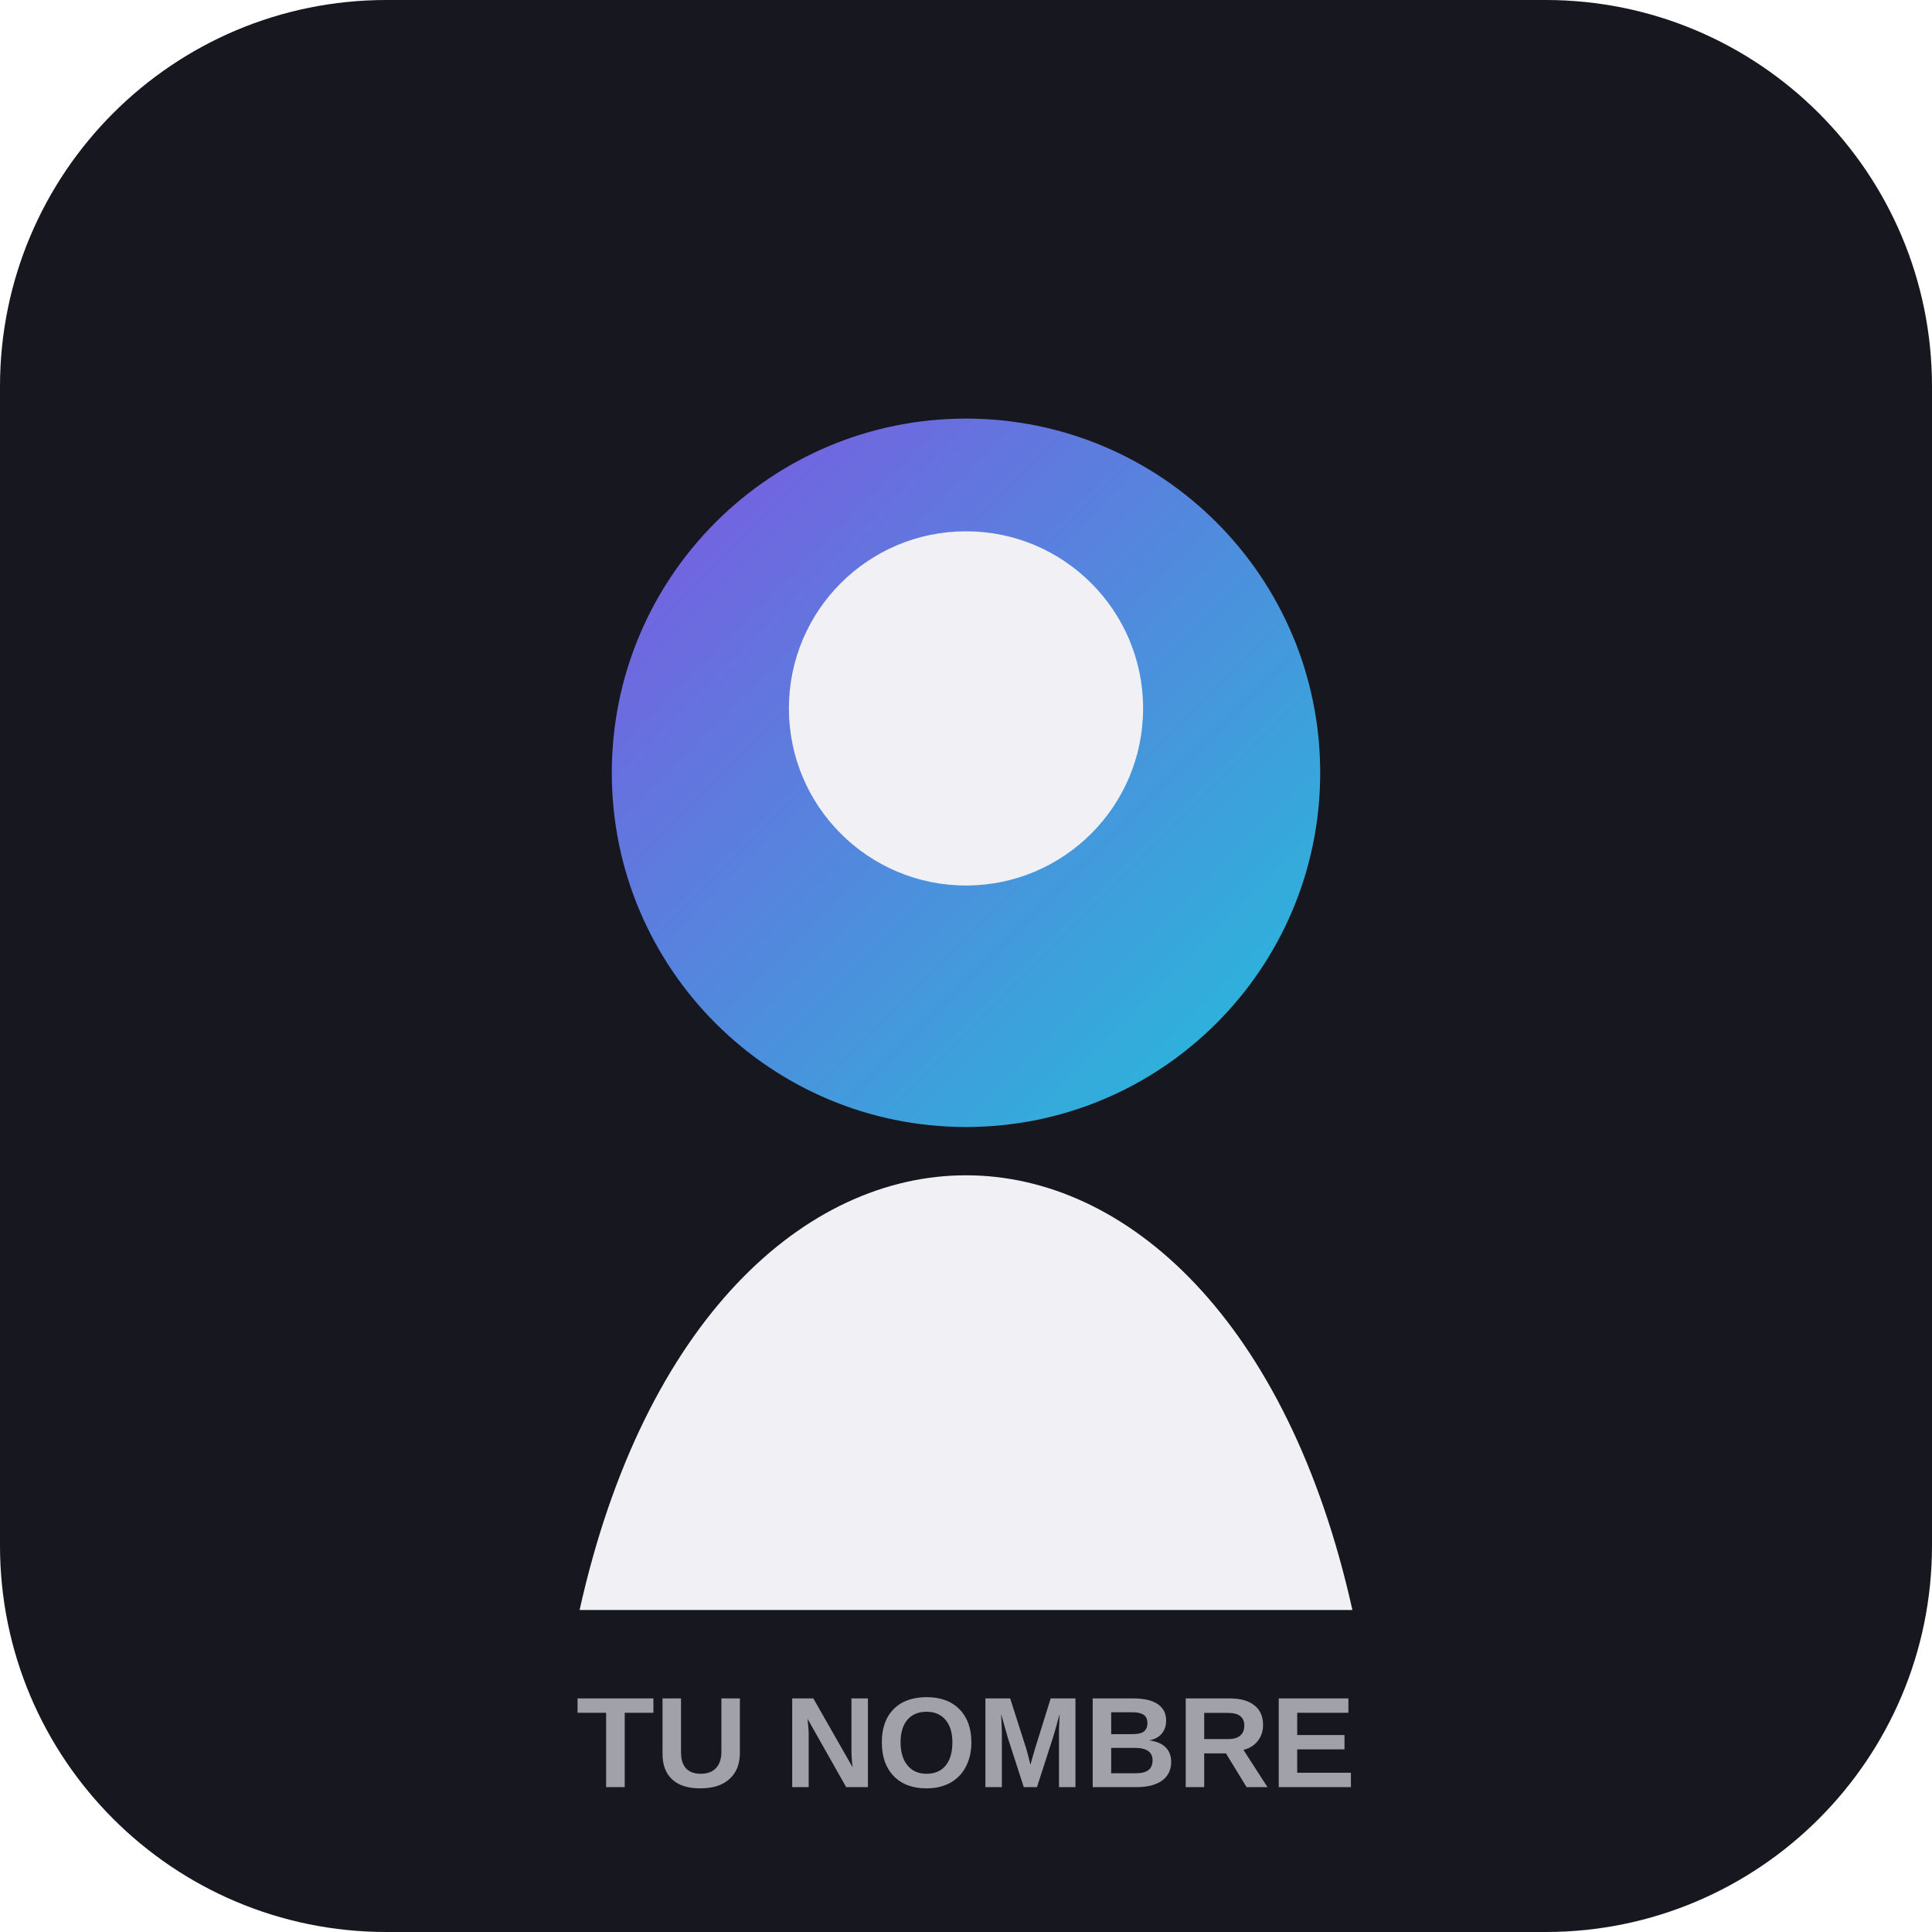
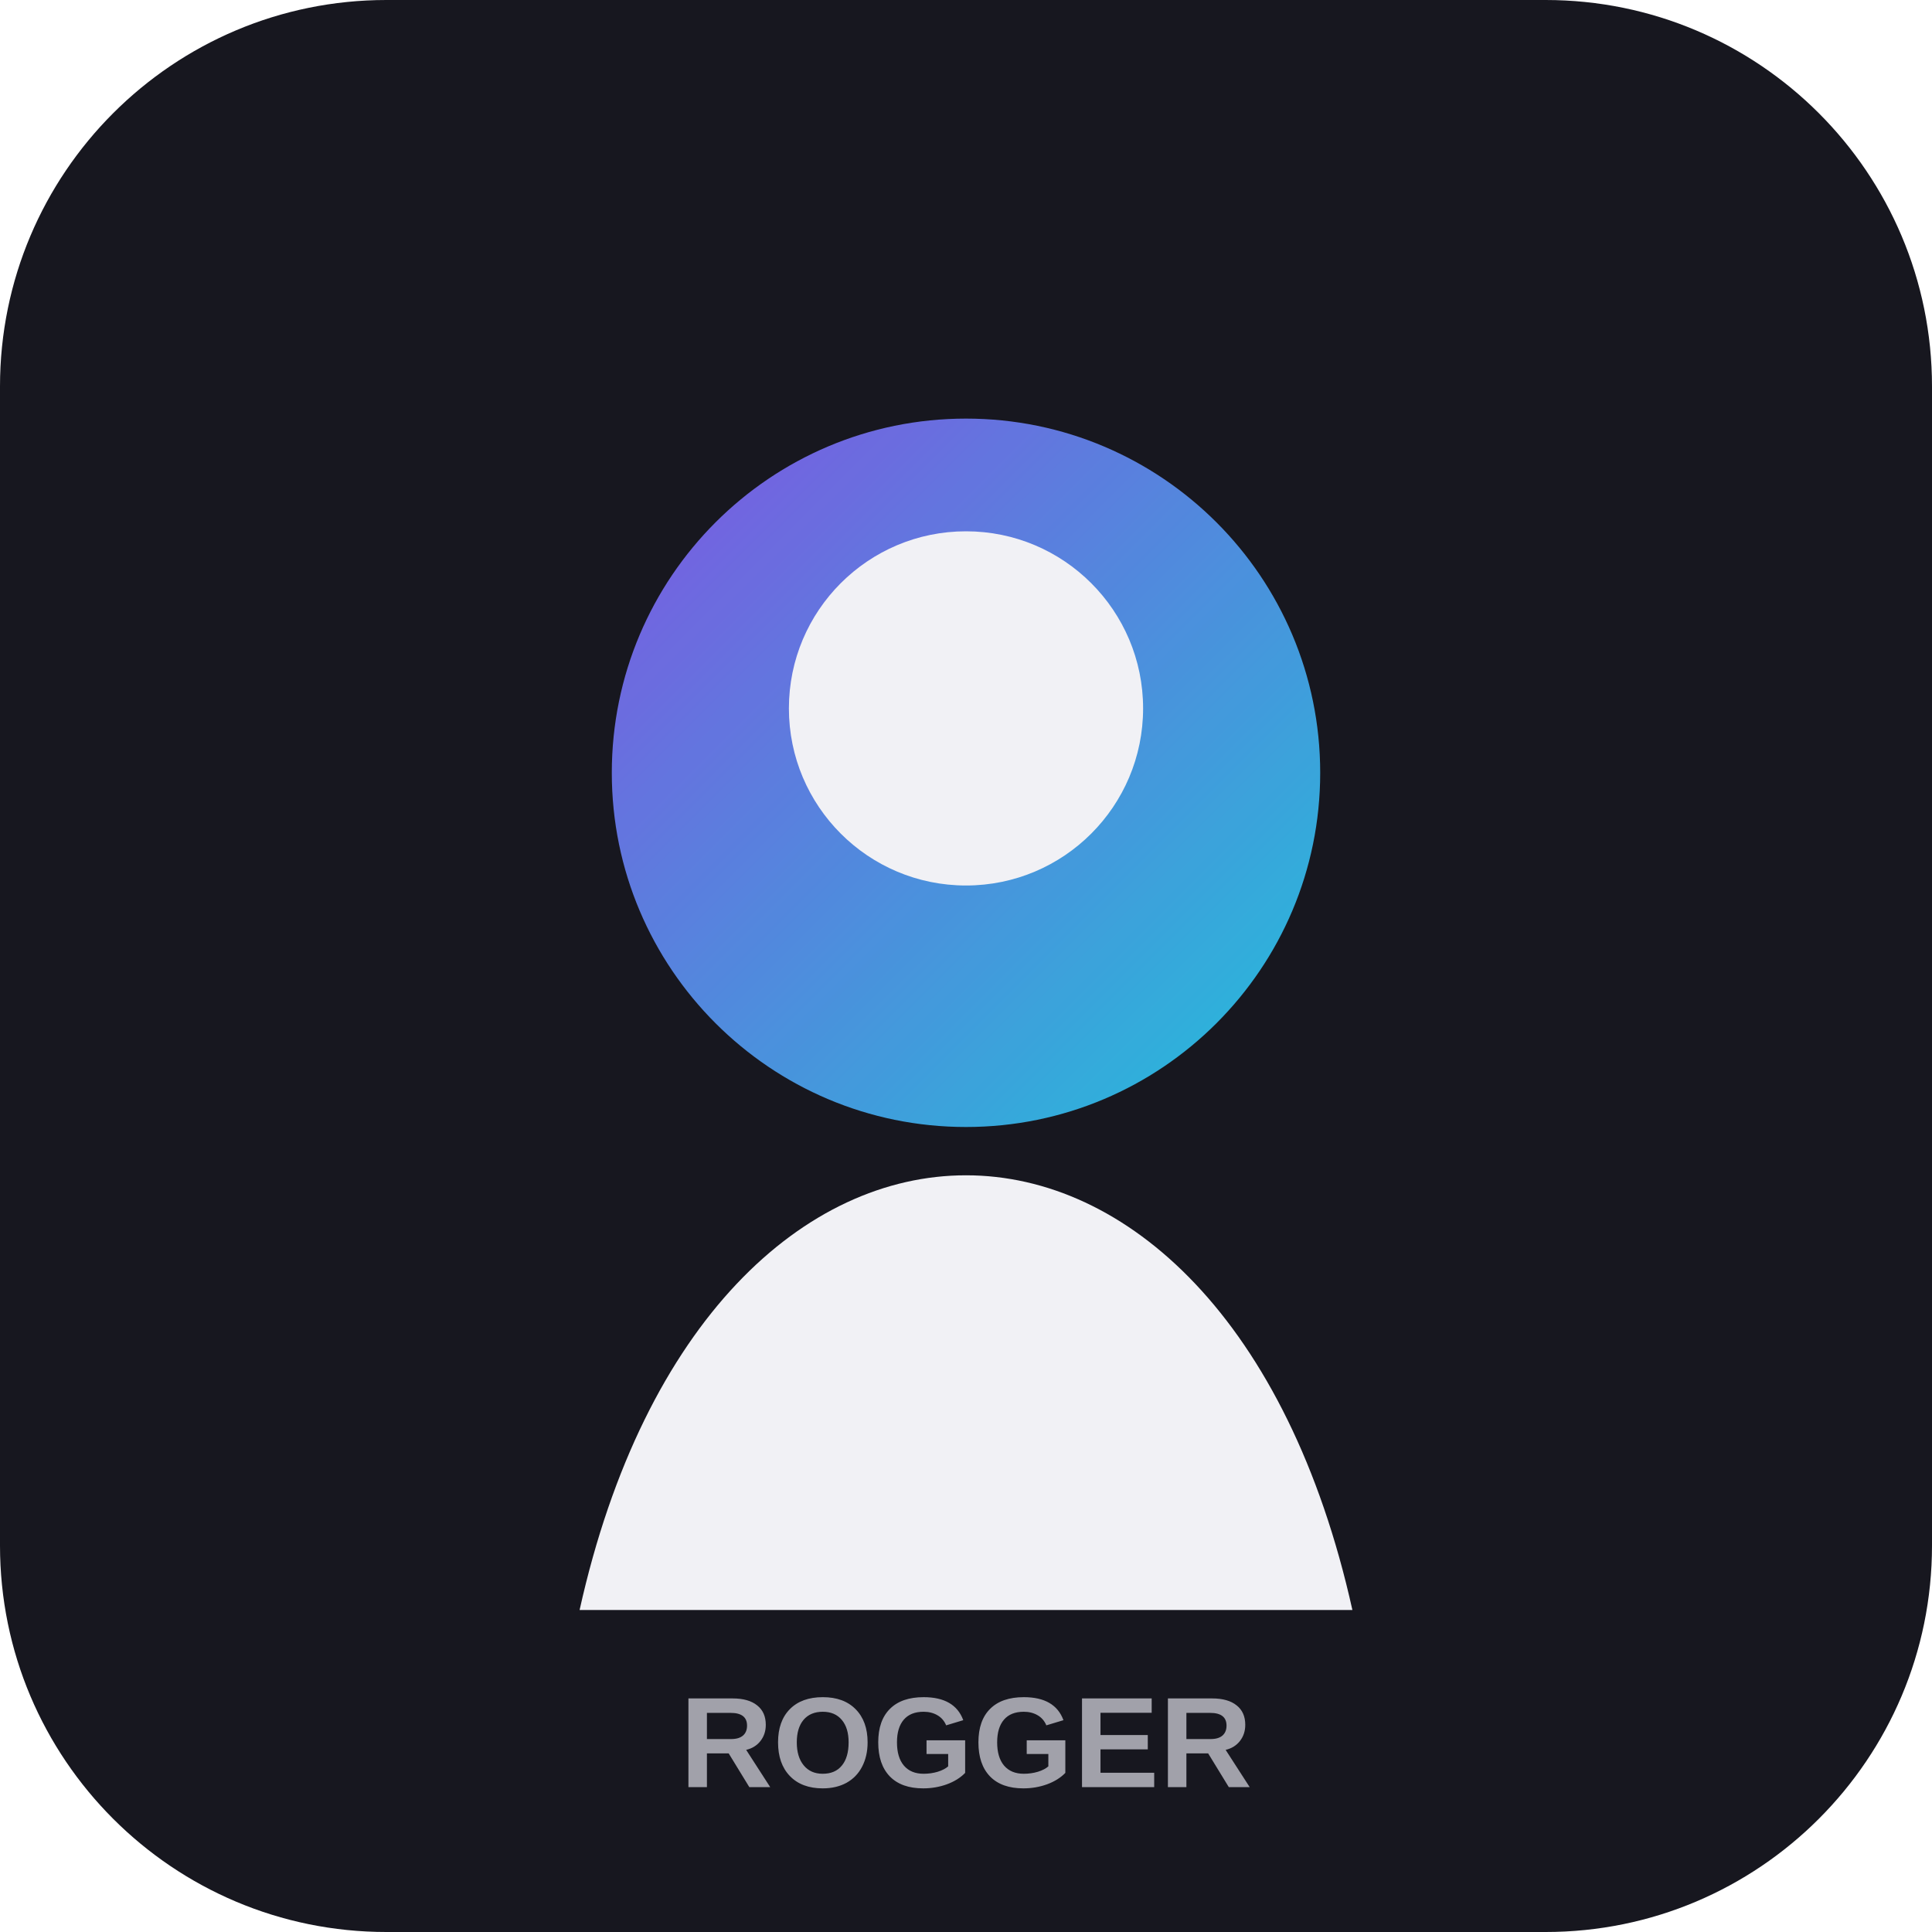
<svg xmlns="http://www.w3.org/2000/svg" viewBox="0 0 240 240" role="img">
  <defs>
    <linearGradient id="bg" x1="0" y1="0" x2="1" y2="1">
      <stop offset="0" stop-color="#8b5cf6" />
      <stop offset="1" stop-color="#22d3ee" />
    </linearGradient>
  </defs>
  <rect width="240" height="240" rx="48" fill="#17171f" />
  <circle cx="120" cy="96" r="44" fill="url(#bg)" opacity="0.9" />
  <circle cx="120" cy="88" r="22" fill="#f1f1f5" />
  <path d="M72 200c8-36 28-54 48-54s40 18 48 54" fill="#f1f1f5" />
-   <text x="120" y="222" font-family="Arial, sans-serif" font-size="16" font-weight="bold" text-anchor="middle" fill="#a1a1aa">TU NOMBRE</text>
+   <text x="120" y="222" font-family="Arial, sans-serif" font-size="16" font-weight="bold" text-anchor="middle" fill="#a1a1aa">ROGGER</text>
</svg>
